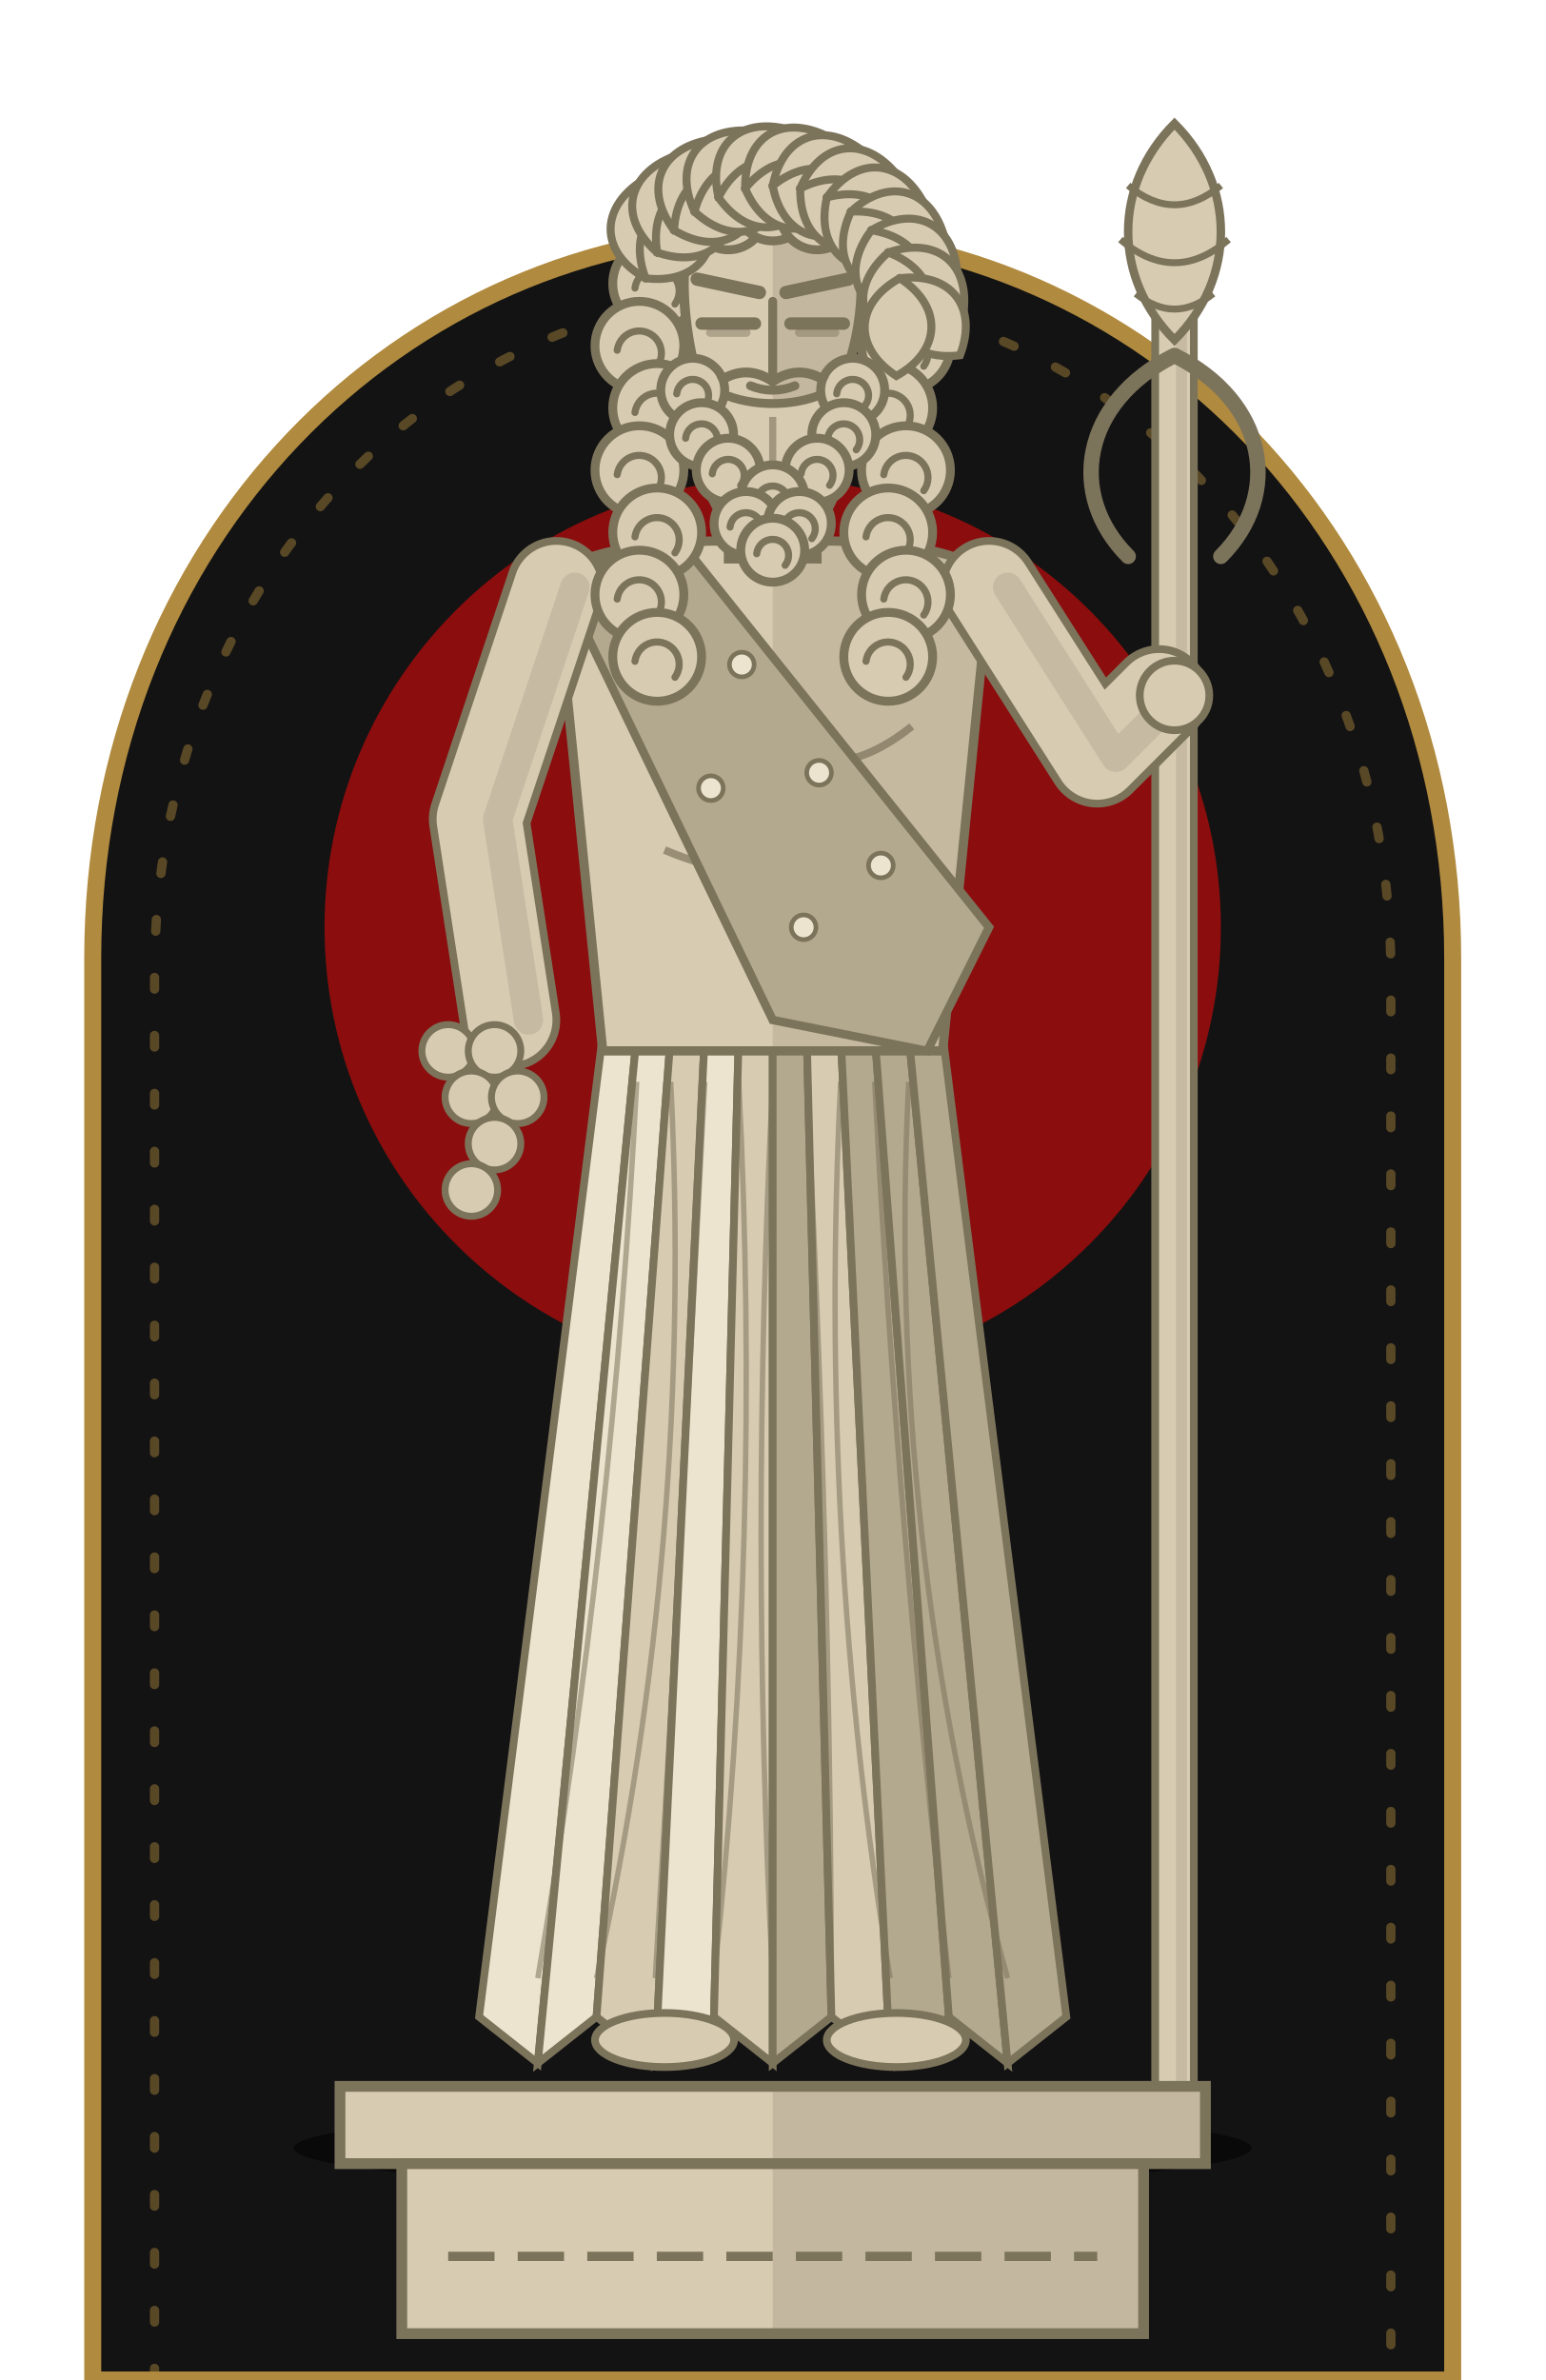
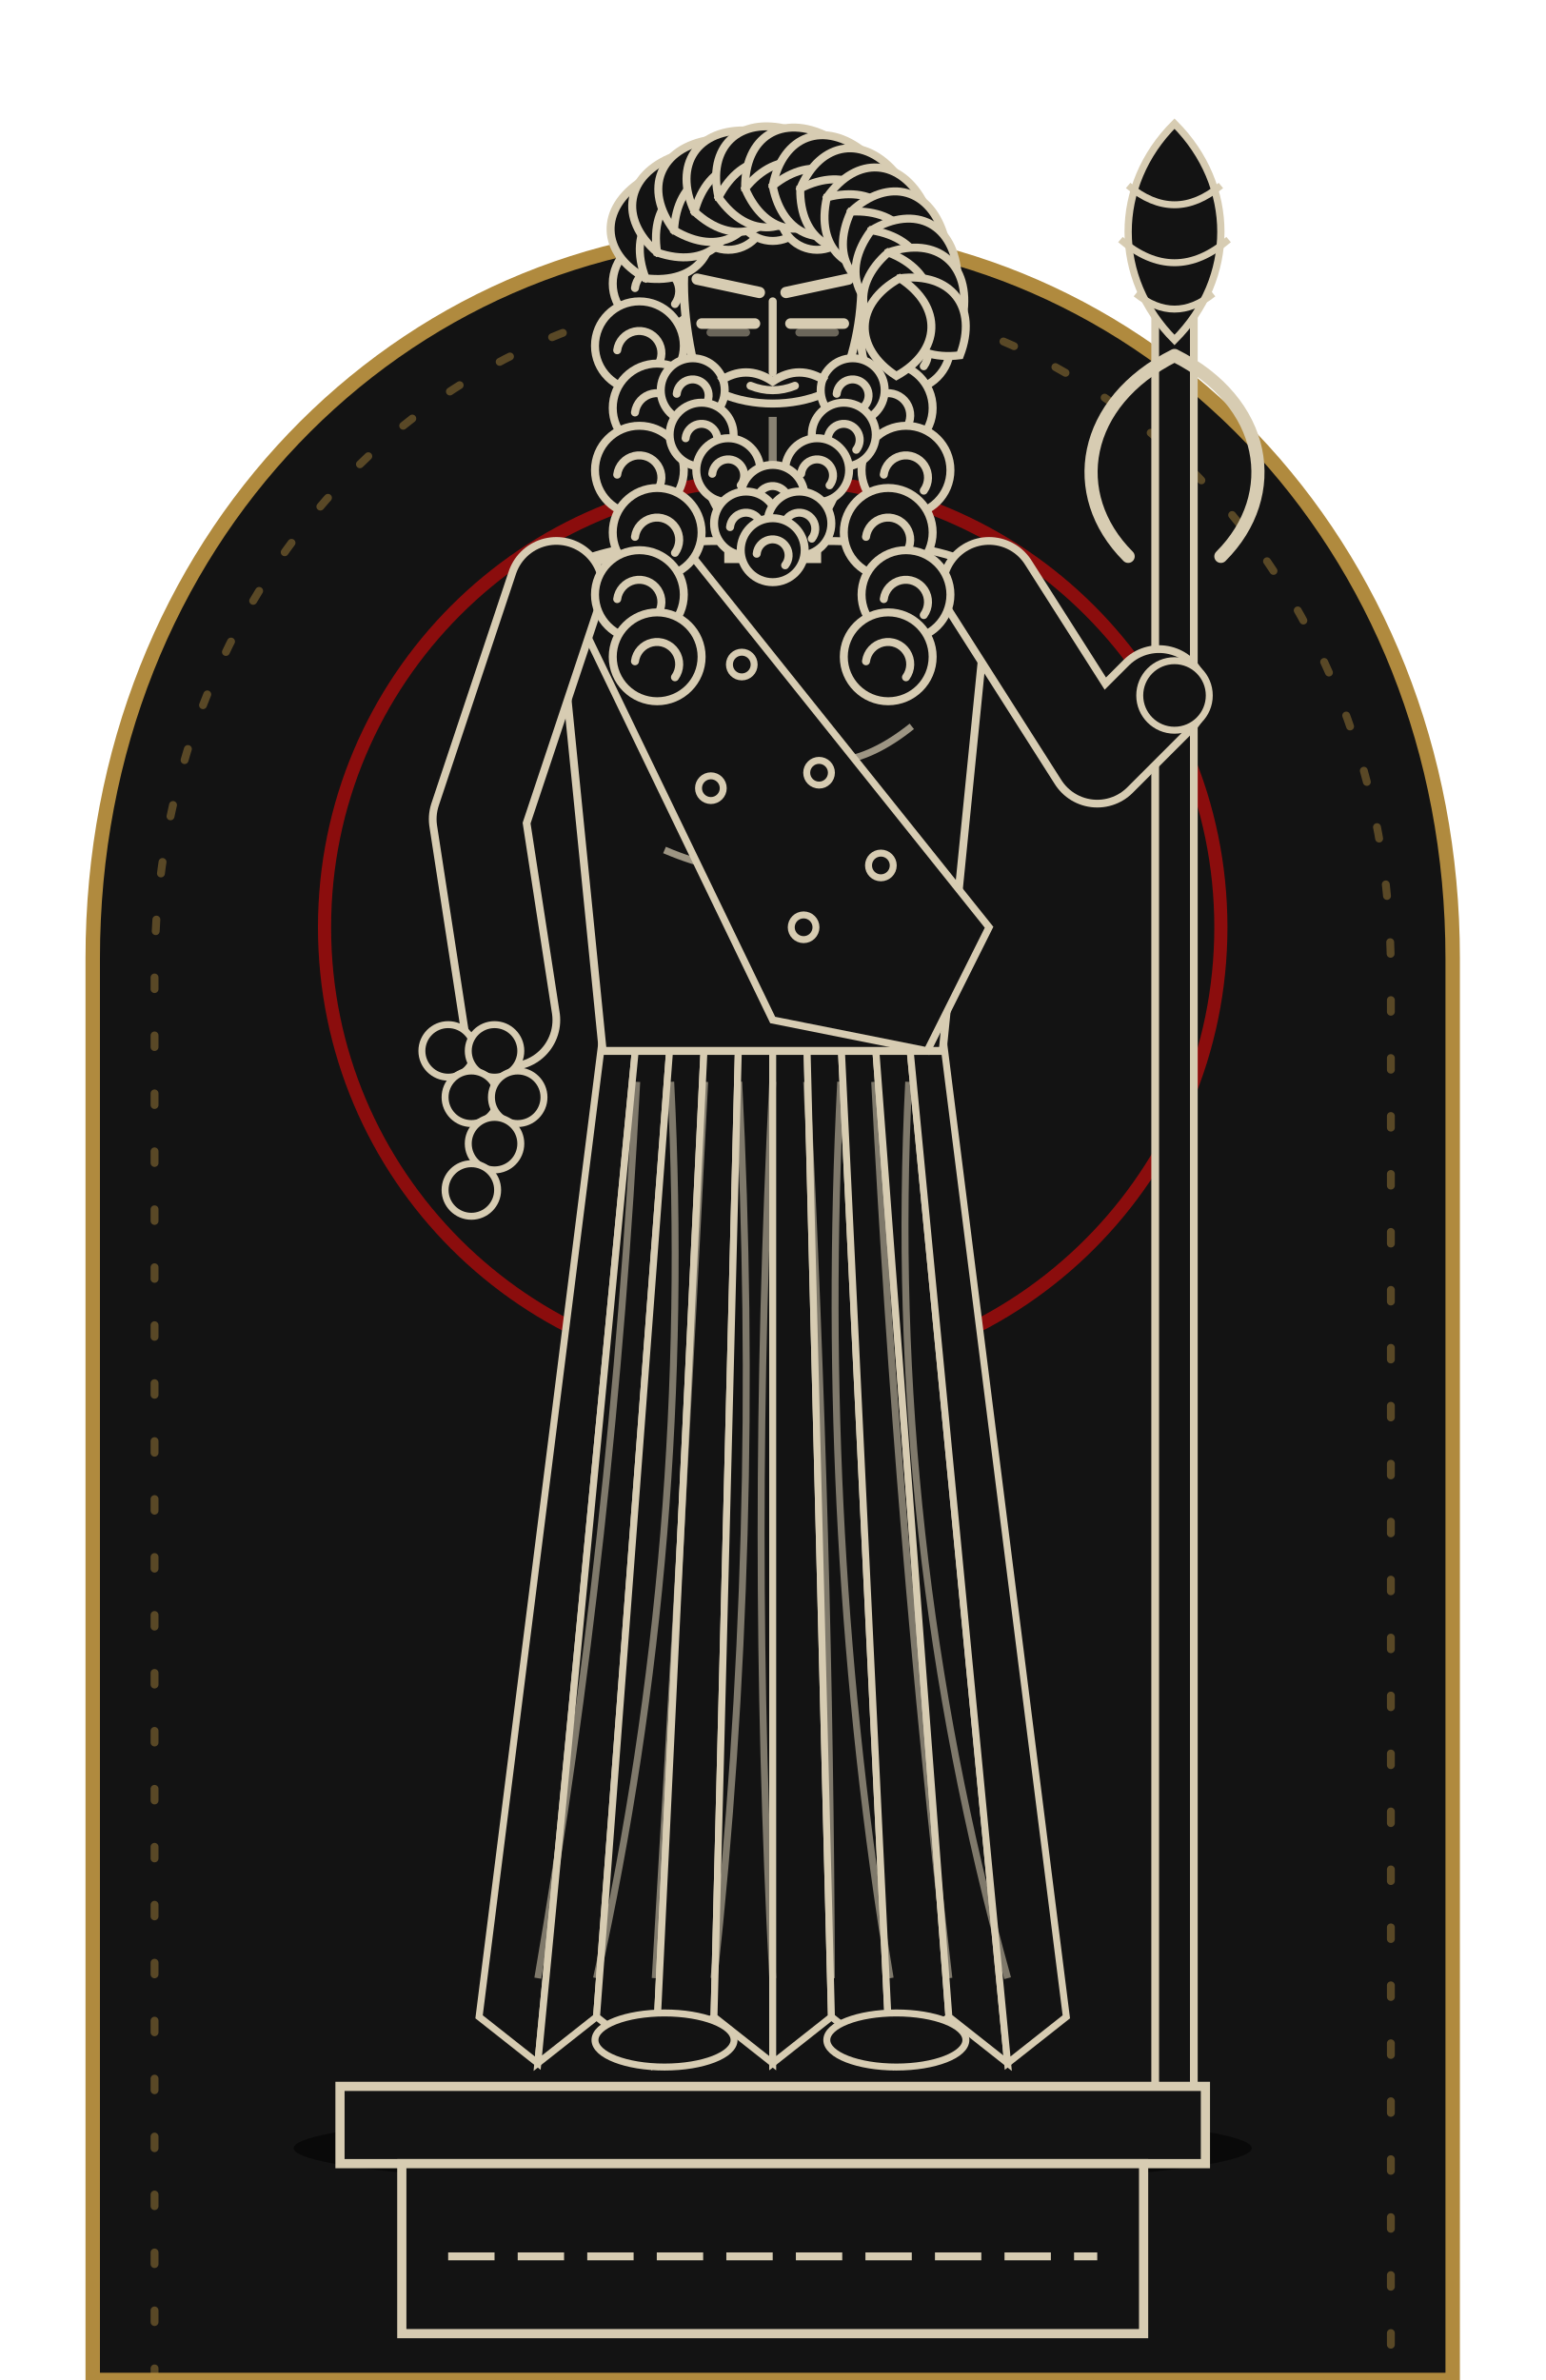
<svg xmlns="http://www.w3.org/2000/svg" viewBox="0 -8 200 308" role="img" aria-label="Dionysos: sarmaşık taçlı, sakallı, thyrsos tutan mermer heykel">
-   <path d="M12 300V116C12 62 52 22 100 22S188 62 188 116V300Z" fill="#131313" stroke="#b08a3e" stroke-width="2.2" />
-   <path d="M20 300V118C20 68 56 30 100 30S180 68 180 118V300Z" fill="none" stroke="#b08a3e" stroke-opacity=".45" stroke-width="1.2" stroke-dasharray="1.5 6" stroke-linecap="round" />
-   <circle cx="100" cy="112" r="58" fill="#8b0d0d" />
-   <path d="M152 30 L152 262" fill="none" stroke="#7c735b" stroke-width="6" stroke-linecap="round" stroke-linejoin="round" />
-   <path d="M152 30 L152 262" fill="none" stroke="#d7ccb2" stroke-width="4" stroke-linecap="round" stroke-linejoin="round" />
-   <path d="M152 30 L152 262" fill="none" stroke="#7c735b" stroke-opacity=".18" stroke-width="1.4" stroke-linecap="round" stroke-linejoin="round" transform="translate(0.9 0)" />
-   <path d="M152 8C160 16 160 28 152 36 144 28 144 16 152 8Z" fill="#d7ccb2" stroke="#7c735b" stroke-width="1.1" />
-   <path d="M146 16Q152 21 158 16M145 23Q152 29 159 23M147 30Q152 34 157 30" fill="none" stroke="#7c735b" stroke-width=".9" />
-   <path d="M152 38C140 44 138 56 146 64M152 38C164 44 166 56 158 64" fill="none" stroke="#7c735b" stroke-width="2" stroke-linecap="round" />
-   <path d="M78.0 126L82.4 126L69.6 259.0L62.0 253.0Z" fill="#ece4cf" stroke="#7c735b" stroke-width="1" />
-   <path d="M82.4 126L86.8 126L77.2 253.0L69.6 259.0Z" fill="#ece4cf" stroke="#7c735b" stroke-width="1" />
-   <path d="M86.8 126L91.2 126L84.8 259.0L77.2 253.0Z" fill="#d7ccb2" stroke="#7c735b" stroke-width="1" />
-   <path d="M91.2 126L95.6 126L92.4 253.0L84.8 259.0Z" fill="#ece4cf" stroke="#7c735b" stroke-width="1" />
-   <path d="M95.6 126L100.0 126L100.0 259.0L92.4 253.0Z" fill="#d7ccb2" stroke="#7c735b" stroke-width="1" />
-   <path d="M100.0 126L104.4 126L107.6 253.0L100.0 259.0Z" fill="#b3a98e" stroke="#7c735b" stroke-width="1" />
-   <path d="M104.4 126L108.8 126L115.2 259.0L107.6 253.0Z" fill="#d7ccb2" stroke="#7c735b" stroke-width="1" />
-   <path d="M108.8 126L113.2 126L122.8 253.0L115.2 259.0Z" fill="#b3a98e" stroke="#7c735b" stroke-width="1" />
-   <path d="M113.2 126L117.6 126L130.4 259.0L122.8 253.0Z" fill="#b3a98e" stroke="#7c735b" stroke-width="1" />
-   <path d="M117.6 126L122.0 126L138.0 253.0L130.4 259.0Z" fill="#b3a98e" stroke="#7c735b" stroke-width="1" />
-   <path d="M82.4 132Q79.4 191.0 69.6 248" fill="none" stroke="#7c735b" stroke-width=".7" opacity=".55" />
-   <path d="M86.8 132Q89.8 191.0 77.2 248" fill="none" stroke="#7c735b" stroke-width=".7" opacity=".55" />
-   <path d="M91.2 132Q88.2 191.0 84.8 248" fill="none" stroke="#7c735b" stroke-width=".7" opacity=".55" />
-   <path d="M95.6 132Q98.6 191.0 92.4 248" fill="none" stroke="#7c735b" stroke-width=".7" opacity=".55" />
-   <path d="M100.0 132Q97.0 191.0 100.0 248" fill="none" stroke="#7c735b" stroke-width=".7" opacity=".55" />
-   <path d="M104.4 132Q107.4 191.0 107.6 248" fill="none" stroke="#7c735b" stroke-width=".7" opacity=".55" />
-   <path d="M108.8 132Q105.8 191.0 115.2 248" fill="none" stroke="#7c735b" stroke-width=".7" opacity=".55" />
-   <path d="M113.2 132Q116.2 191.0 122.8 248" fill="none" stroke="#7c735b" stroke-width=".7" opacity=".55" />
-   <path d="M117.6 132Q114.6 191.0 130.4 248" fill="none" stroke="#7c735b" stroke-width=".7" opacity=".55" />
-   <path d="M72 68C72 64 82 62 94 62H106C118 62 128 64 128 68L122 128H78Z" fill="#d7ccb2" stroke="#7c735b" stroke-width="1.2" />
-   <path d="M100 62H106C118 62 128 64 128 68L122 128H100Z" fill="#7c735b" opacity=".2" />
-   <path d="M82 86Q92 94 100 88Q108 94 118 86M100 88V122M86 102Q100 108 114 102" fill="none" stroke="#7c735b" stroke-width="1" opacity=".7" />
-   <circle cx="100" cy="114" r="1.4" fill="#7c735b" />
-   <path d="M72 66L88 62L128 112L120 128L100 124Z" fill="#b3a98e" stroke="#7c735b" stroke-width="1.1" />
-   <circle cx="96" cy="78" r="1.6" fill="#ece4cf" stroke="#7c735b" stroke-width=".6" />
-   <circle cx="106" cy="92" r="1.6" fill="#ece4cf" stroke="#7c735b" stroke-width=".6" />
-   <circle cx="114" cy="104" r="1.6" fill="#ece4cf" stroke="#7c735b" stroke-width=".6" />
-   <circle cx="92" cy="94" r="1.6" fill="#ece4cf" stroke="#7c735b" stroke-width=".6" />
-   <circle cx="104" cy="112" r="1.6" fill="#ece4cf" stroke="#7c735b" stroke-width=".6" />
-   <path d="M72 68 L62 98 L66 124" fill="none" stroke="#7c735b" stroke-width="13" stroke-linecap="round" stroke-linejoin="round" />
-   <path d="M72 68 L62 98 L66 124" fill="none" stroke="#d7ccb2" stroke-width="11" stroke-linecap="round" stroke-linejoin="round" />
-   <path d="M72 68 L62 98 L66 124" fill="none" stroke="#7c735b" stroke-opacity=".18" stroke-width="3.8" stroke-linecap="round" stroke-linejoin="round" transform="translate(2.4 0)" />
-   <circle cx="58" cy="128" r="3.4" fill="#d7ccb2" stroke="#7c735b" stroke-width=".9" />
-   <circle cx="64" cy="128" r="3.4" fill="#d7ccb2" stroke="#7c735b" stroke-width=".9" />
-   <circle cx="61" cy="134" r="3.4" fill="#d7ccb2" stroke="#7c735b" stroke-width=".9" />
-   <circle cx="67" cy="134" r="3.4" fill="#d7ccb2" stroke="#7c735b" stroke-width=".9" />
-   <circle cx="64" cy="140" r="3.4" fill="#d7ccb2" stroke="#7c735b" stroke-width=".9" />
-   <circle cx="61" cy="146" r="3.4" fill="#d7ccb2" stroke="#7c735b" stroke-width=".9" />
-   <path d="M128 68 L142 90 L150 82" fill="none" stroke="#7c735b" stroke-width="13" stroke-linecap="round" stroke-linejoin="round" />
-   <path d="M128 68 L142 90 L150 82" fill="none" stroke="#d7ccb2" stroke-width="11" stroke-linecap="round" stroke-linejoin="round" />
-   <path d="M128 68 L142 90 L150 82" fill="none" stroke="#7c735b" stroke-opacity=".18" stroke-width="3.8" stroke-linecap="round" stroke-linejoin="round" transform="translate(2.4 0)" />
-   <circle cx="152" cy="82" r="4.5" fill="#d7ccb2" stroke="#7c735b" stroke-width="1" />
+   <path d="M12 300V116C12 62 52 22 100 22S188 62 188 116V300Z" fill="#131313" stroke="#b08a3e" stroke-width="1.87" />
+   <path d="M20 300V118C20 68 56 30 100 30S180 68 180 118V300Z" fill="none" stroke="#b08a3e" stroke-opacity=".45" stroke-width="1.02" stroke-dasharray="1.5 6" stroke-linecap="round" />
+   <circle cx="100" cy="112" r="58" fill="none" stroke="#8b0d0d" stroke-width="1.70" />
+   <path d="M152 30 L152 262" fill="none" stroke="#d7ccb2" stroke-width="6" stroke-linecap="round" stroke-linejoin="round" />
+   <path d="M152 30 L152 262" fill="none" stroke="#131313" stroke-width="4" stroke-linecap="round" stroke-linejoin="round" />
+   <path d="M152 8C160 16 160 28 152 36 144 28 144 16 152 8Z" fill="#131313" stroke="#d7ccb2" stroke-width="0.94" />
+   <path d="M146 16Q152 21 158 16M145 23Q152 29 159 23M147 30Q152 34 157 30" fill="none" stroke="#d7ccb2" stroke-width="0.90" />
+   <path d="M152 38C140 44 138 56 146 64M152 38C164 44 166 56 158 64" fill="none" stroke="#d7ccb2" stroke-width="1.70" stroke-linecap="round" />
+   <path d="M78.0 126L82.4 126L69.6 259.0L62.0 253.0Z" fill="#131313" stroke="#d7ccb2" stroke-width="0.90" />
+   <path d="M82.4 126L86.8 126L77.2 253.0L69.6 259.0Z" fill="#131313" stroke="#d7ccb2" stroke-width="0.90" />
+   <path d="M86.8 126L91.2 126L84.8 259.0L77.2 253.0Z" fill="#131313" stroke="#d7ccb2" stroke-width="0.90" />
+   <path d="M91.2 126L95.6 126L92.4 253.0L84.8 259.0Z" fill="#131313" stroke="#d7ccb2" stroke-width="0.90" />
+   <path d="M95.6 126L100.0 126L100.0 259.0L92.4 253.0Z" fill="#131313" stroke="#d7ccb2" stroke-width="0.90" />
+   <path d="M100.0 126L104.4 126L107.6 253.0L100.0 259.0Z" fill="#131313" stroke="#d7ccb2" stroke-width="0.90" />
+   <path d="M104.4 126L108.8 126L115.2 259.0L107.6 253.0Z" fill="#131313" stroke="#d7ccb2" stroke-width="0.90" />
+   <path d="M108.8 126L113.2 126L122.8 253.0L115.2 259.0Z" fill="#131313" stroke="#d7ccb2" stroke-width="0.90" />
+   <path d="M113.2 126L117.6 126L130.4 259.0L122.8 253.0Z" fill="#131313" stroke="#d7ccb2" stroke-width="0.90" />
+   <path d="M117.6 126L122.0 126L138.0 253.0L130.4 259.0Z" fill="#131313" stroke="#d7ccb2" stroke-width="0.90" />
+   <path d="M82.4 132Q79.4 191.0 69.6 248" fill="none" stroke="#d7ccb2" stroke-width="0.90" opacity=".55" />
+   <path d="M86.8 132Q89.8 191.0 77.2 248" fill="none" stroke="#d7ccb2" stroke-width="0.90" opacity=".55" />
+   <path d="M91.2 132Q88.2 191.0 84.8 248" fill="none" stroke="#d7ccb2" stroke-width="0.90" opacity=".55" />
+   <path d="M95.6 132Q98.6 191.0 92.4 248" fill="none" stroke="#d7ccb2" stroke-width="0.90" opacity=".55" />
+   <path d="M100.0 132Q97.0 191.0 100.0 248" fill="none" stroke="#d7ccb2" stroke-width="0.90" opacity=".55" />
+   <path d="M104.4 132Q107.4 191.0 107.6 248" fill="none" stroke="#d7ccb2" stroke-width="0.90" opacity=".55" />
+   <path d="M108.8 132Q105.8 191.0 115.2 248" fill="none" stroke="#d7ccb2" stroke-width="0.90" opacity=".55" />
+   <path d="M113.2 132Q116.2 191.0 122.8 248" fill="none" stroke="#d7ccb2" stroke-width="0.90" opacity=".55" />
+   <path d="M117.6 132Q114.6 191.0 130.4 248" fill="none" stroke="#d7ccb2" stroke-width="0.90" opacity=".55" />
+   <path d="M72 68C72 64 82 62 94 62H106C118 62 128 64 128 68L122 128H78Z" fill="#131313" stroke="#d7ccb2" stroke-width="1.02" />
+   <path d="M82 86Q92 94 100 88Q108 94 118 86M100 88V122M86 102Q100 108 114 102" fill="none" stroke="#d7ccb2" stroke-width="0.90" opacity=".7" />
+   <circle cx="100" cy="114" r="1.4" fill="#d7ccb2" />
+   <path d="M72 66L88 62L128 112L120 128L100 124Z" fill="#131313" stroke="#d7ccb2" stroke-width="0.94" />
+   <circle cx="96" cy="78" r="1.6" fill="#131313" stroke="#d7ccb2" stroke-width="0.90" />
+   <circle cx="106" cy="92" r="1.6" fill="#131313" stroke="#d7ccb2" stroke-width="0.90" />
+   <circle cx="114" cy="104" r="1.6" fill="#131313" stroke="#d7ccb2" stroke-width="0.90" />
+   <circle cx="92" cy="94" r="1.6" fill="#131313" stroke="#d7ccb2" stroke-width="0.90" />
+   <circle cx="104" cy="112" r="1.6" fill="#131313" stroke="#d7ccb2" stroke-width="0.90" />
+   <path d="M72 68 L62 98 L66 124" fill="none" stroke="#d7ccb2" stroke-width="13" stroke-linecap="round" stroke-linejoin="round" />
+   <path d="M72 68 L62 98 L66 124" fill="none" stroke="#131313" stroke-width="11" stroke-linecap="round" stroke-linejoin="round" />
+   <circle cx="58" cy="128" r="3.4" fill="#131313" stroke="#d7ccb2" stroke-width="0.90" />
+   <circle cx="64" cy="128" r="3.4" fill="#131313" stroke="#d7ccb2" stroke-width="0.90" />
+   <circle cx="61" cy="134" r="3.4" fill="#131313" stroke="#d7ccb2" stroke-width="0.90" />
+   <circle cx="67" cy="134" r="3.4" fill="#131313" stroke="#d7ccb2" stroke-width="0.90" />
+   <circle cx="64" cy="140" r="3.4" fill="#131313" stroke="#d7ccb2" stroke-width="0.90" />
+   <circle cx="61" cy="146" r="3.4" fill="#131313" stroke="#d7ccb2" stroke-width="0.90" />
+   <path d="M128 68 L142 90 L150 82" fill="none" stroke="#d7ccb2" stroke-width="13" stroke-linecap="round" stroke-linejoin="round" />
+   <path d="M128 68 L142 90 L150 82" fill="none" stroke="#131313" stroke-width="11" stroke-linecap="round" stroke-linejoin="round" />
+   <circle cx="152" cy="82" r="4.5" fill="#131313" stroke="#d7ccb2" stroke-width="0.90" />
  <g transform="translate(100 54) scale(1.15) translate(-100 -54)">
-     <circle cx="87.0" cy="32.0" r="5" fill="#d7ccb2" stroke="#7c735b" stroke-width="1" />
-     <path d="M84.5 32.5a2.5 2.5 0 1 1 4.5 1.8" fill="none" stroke="#7c735b" stroke-width=".8" stroke-linecap="round" />
-     <circle cx="113.0" cy="32.0" r="5" fill="#d7ccb2" stroke="#7c735b" stroke-width="1" />
-     <path d="M110.5 32.5a2.5 2.5 0 1 1 4.5 1.8" fill="none" stroke="#7c735b" stroke-width=".8" stroke-linecap="round" />
-     <circle cx="85.0" cy="39.0" r="5" fill="#d7ccb2" stroke="#7c735b" stroke-width="1" />
-     <path d="M82.5 39.5a2.5 2.5 0 1 1 4.5 1.8" fill="none" stroke="#7c735b" stroke-width=".8" stroke-linecap="round" />
-     <circle cx="115.0" cy="39.0" r="5" fill="#d7ccb2" stroke="#7c735b" stroke-width="1" />
-     <path d="M112.5 39.5a2.5 2.5 0 1 1 4.5 1.8" fill="none" stroke="#7c735b" stroke-width=".8" stroke-linecap="round" />
-     <circle cx="87.0" cy="46.0" r="5" fill="#d7ccb2" stroke="#7c735b" stroke-width="1" />
-     <path d="M84.5 46.5a2.5 2.5 0 1 1 4.5 1.8" fill="none" stroke="#7c735b" stroke-width=".8" stroke-linecap="round" />
-     <circle cx="113.0" cy="46.0" r="5" fill="#d7ccb2" stroke="#7c735b" stroke-width="1" />
-     <path d="M110.5 46.5a2.5 2.5 0 1 1 4.5 1.8" fill="none" stroke="#7c735b" stroke-width=".8" stroke-linecap="round" />
-     <circle cx="85.0" cy="53.0" r="5" fill="#d7ccb2" stroke="#7c735b" stroke-width="1" />
-     <path d="M82.5 53.5a2.5 2.5 0 1 1 4.5 1.8" fill="none" stroke="#7c735b" stroke-width=".8" stroke-linecap="round" />
-     <circle cx="115.0" cy="53.0" r="5" fill="#d7ccb2" stroke="#7c735b" stroke-width="1" />
-     <path d="M112.5 53.5a2.5 2.5 0 1 1 4.5 1.8" fill="none" stroke="#7c735b" stroke-width=".8" stroke-linecap="round" />
-     <circle cx="87.0" cy="60.0" r="5" fill="#d7ccb2" stroke="#7c735b" stroke-width="1" />
-     <path d="M84.5 60.5a2.5 2.5 0 1 1 4.5 1.8" fill="none" stroke="#7c735b" stroke-width=".8" stroke-linecap="round" />
-     <circle cx="113.0" cy="60.0" r="5" fill="#d7ccb2" stroke="#7c735b" stroke-width="1" />
-     <path d="M110.5 60.5a2.5 2.5 0 1 1 4.5 1.8" fill="none" stroke="#7c735b" stroke-width=".8" stroke-linecap="round" />
-     <circle cx="85.0" cy="67.0" r="5" fill="#d7ccb2" stroke="#7c735b" stroke-width="1" />
-     <path d="M82.5 67.5a2.5 2.5 0 1 1 4.5 1.8" fill="none" stroke="#7c735b" stroke-width=".8" stroke-linecap="round" />
-     <circle cx="115.0" cy="67.0" r="5" fill="#d7ccb2" stroke="#7c735b" stroke-width="1" />
-     <path d="M112.5 67.5a2.5 2.5 0 1 1 4.5 1.8" fill="none" stroke="#7c735b" stroke-width=".8" stroke-linecap="round" />
-     <circle cx="87.0" cy="74.0" r="5" fill="#d7ccb2" stroke="#7c735b" stroke-width="1" />
-     <path d="M84.5 74.5a2.5 2.5 0 1 1 4.5 1.8" fill="none" stroke="#7c735b" stroke-width=".8" stroke-linecap="round" />
-     <circle cx="113.0" cy="74.0" r="5" fill="#d7ccb2" stroke="#7c735b" stroke-width="1" />
-     <path d="M110.5 74.5a2.5 2.5 0 1 1 4.5 1.8" fill="none" stroke="#7c735b" stroke-width=".8" stroke-linecap="round" />
-     <path d="M95 50H105V63H95Z" fill="#b3a98e" stroke="#7c735b" stroke-width="1" />
-     <path d="M90 32C90 24 95 20 100 20S110 24 110 32C110 42 105 50 100 53S90 42 90 32Z" fill="#d7ccb2" stroke="#7c735b" stroke-width="1.1" />
-     <path d="M100 20C105 20 110 24 110 32C110 42 105 50 100 53Z" fill="#7c735b" opacity=".22" />
-     <path d="M91.5 31.5L98.5 33M101.5 33L108.5 31.5" fill="none" stroke="#7c735b" stroke-width="1.5" stroke-linecap="round" />
-     <path d="M92 36.5H98M102 36.5H108" fill="none" stroke="#7c735b" stroke-width="1.4" stroke-linecap="round" />
-     <path d="M93 37.5H97M103 37.5H107" fill="none" stroke="#7c735b" stroke-opacity=".45" stroke-width="1" stroke-linecap="round" />
-     <path d="M100 34V42M97.5 43.5Q100 44.5 102.5 43.5" fill="none" stroke="#7c735b" stroke-width="1" stroke-linecap="round" />
-     <path d="M96.5 47.5H103.5" fill="none" stroke="#7c735b" stroke-width="1" stroke-linecap="round" />
-     <path d="M90 41C90 52 94 60 100 65C106 60 110 52 110 41C106 47 94 47 90 41Z" fill="#d7ccb2" stroke="#7c735b" stroke-width="1" />
-     <path d="M100 47V64" stroke="#7c735b" stroke-width=".8" opacity=".6" />
-     <circle cx="91.0" cy="44.0" r="3.6" fill="#d7ccb2" stroke="#7c735b" stroke-width="1" />
-     <path d="M89.2 44.4a1.8 1.8 0 1 1 3.2 1.3" fill="none" stroke="#7c735b" stroke-width=".8" stroke-linecap="round" />
-     <circle cx="109.0" cy="44.0" r="3.6" fill="#d7ccb2" stroke="#7c735b" stroke-width="1" />
-     <path d="M107.2 44.4a1.8 1.8 0 1 1 3.2 1.3" fill="none" stroke="#7c735b" stroke-width=".8" stroke-linecap="round" />
-     <circle cx="92.0" cy="49.0" r="3.6" fill="#d7ccb2" stroke="#7c735b" stroke-width="1" />
-     <path d="M90.2 49.4a1.8 1.8 0 1 1 3.2 1.3" fill="none" stroke="#7c735b" stroke-width=".8" stroke-linecap="round" />
-     <circle cx="108.0" cy="49.0" r="3.6" fill="#d7ccb2" stroke="#7c735b" stroke-width="1" />
-     <path d="M106.2 49.4a1.8 1.8 0 1 1 3.2 1.3" fill="none" stroke="#7c735b" stroke-width=".8" stroke-linecap="round" />
-     <circle cx="95.0" cy="53.0" r="3.6" fill="#d7ccb2" stroke="#7c735b" stroke-width="1" />
-     <path d="M93.2 53.4a1.8 1.8 0 1 1 3.2 1.3" fill="none" stroke="#7c735b" stroke-width=".8" stroke-linecap="round" />
-     <circle cx="105.0" cy="53.0" r="3.6" fill="#d7ccb2" stroke="#7c735b" stroke-width="1" />
-     <path d="M103.2 53.4a1.8 1.8 0 1 1 3.2 1.3" fill="none" stroke="#7c735b" stroke-width=".8" stroke-linecap="round" />
-     <circle cx="100.0" cy="56.0" r="3.6" fill="#d7ccb2" stroke="#7c735b" stroke-width="1" />
-     <path d="M98.2 56.4a1.8 1.8 0 1 1 3.2 1.3" fill="none" stroke="#7c735b" stroke-width=".8" stroke-linecap="round" />
-     <circle cx="97.0" cy="59.0" r="3.6" fill="#d7ccb2" stroke="#7c735b" stroke-width="1" />
-     <path d="M95.2 59.4a1.8 1.8 0 1 1 3.2 1.3" fill="none" stroke="#7c735b" stroke-width=".8" stroke-linecap="round" />
-     <circle cx="103.0" cy="59.0" r="3.6" fill="#d7ccb2" stroke="#7c735b" stroke-width="1" />
-     <path d="M101.2 59.4a1.8 1.8 0 1 1 3.2 1.3" fill="none" stroke="#7c735b" stroke-width=".8" stroke-linecap="round" />
-     <circle cx="100.0" cy="62.0" r="3.6" fill="#d7ccb2" stroke="#7c735b" stroke-width="1" />
-     <path d="M98.2 62.4a1.8 1.8 0 1 1 3.2 1.3" fill="none" stroke="#7c735b" stroke-width=".8" stroke-linecap="round" />
-     <path d="M94 43Q97 41 100 43Q103 41 106 43" fill="none" stroke="#7c735b" stroke-width="1.1" />
-     <circle cx="90.0" cy="25.0" r="4.2" fill="#d7ccb2" stroke="#7c735b" stroke-width="1" />
-     <path d="M87.9 25.4a2.1 2.1 0 1 1 3.8 1.5" fill="none" stroke="#7c735b" stroke-width=".8" stroke-linecap="round" />
-     <circle cx="95.0" cy="24.0" r="4.2" fill="#d7ccb2" stroke="#7c735b" stroke-width="1" />
-     <path d="M92.9 24.4a2.1 2.1 0 1 1 3.8 1.5" fill="none" stroke="#7c735b" stroke-width=".8" stroke-linecap="round" />
-     <circle cx="100.0" cy="23.0" r="4.2" fill="#d7ccb2" stroke="#7c735b" stroke-width="1" />
-     <path d="M97.9 23.4a2.1 2.1 0 1 1 3.8 1.5" fill="none" stroke="#7c735b" stroke-width=".8" stroke-linecap="round" />
-     <circle cx="105.0" cy="24.0" r="4.2" fill="#d7ccb2" stroke="#7c735b" stroke-width="1" />
-     <path d="M102.9 24.4a2.1 2.1 0 1 1 3.8 1.5" fill="none" stroke="#7c735b" stroke-width=".8" stroke-linecap="round" />
-     <circle cx="110.0" cy="25.0" r="4.2" fill="#d7ccb2" stroke="#7c735b" stroke-width="1" />
-     <path d="M107.9 25.4a2.1 2.1 0 1 1 3.8 1.5" fill="none" stroke="#7c735b" stroke-width=".8" stroke-linecap="round" />
-     <path transform="translate(85.7 31.4) rotate(268.0) scale(1.0)" d="M0 0C3-5 8-5 11 0 8 5 3 5 0 0Z" fill="#d7ccb2" stroke="#7c735b" stroke-width="0.90" />
-     <path transform="translate(85.7 31.4) rotate(308.0) scale(1.0)" d="M0 0C3-5 8-5 11 0 8 5 3 5 0 0Z" fill="#d7ccb2" stroke="#7c735b" stroke-width="0.90" />
-     <path transform="translate(87.0 28.5) rotate(280.0) scale(1.0)" d="M0 0C3-5 8-5 11 0 8 5 3 5 0 0Z" fill="#d7ccb2" stroke="#7c735b" stroke-width="0.90" />
-     <path transform="translate(87.0 28.5) rotate(320.0) scale(1.0)" d="M0 0C3-5 8-5 11 0 8 5 3 5 0 0Z" fill="#d7ccb2" stroke="#7c735b" stroke-width="0.90" />
-     <path transform="translate(88.9 26.0) rotate(292.0) scale(1.0)" d="M0 0C3-5 8-5 11 0 8 5 3 5 0 0Z" fill="#d7ccb2" stroke="#7c735b" stroke-width="0.90" />
-     <path transform="translate(88.9 26.0) rotate(332.0) scale(1.0)" d="M0 0C3-5 8-5 11 0 8 5 3 5 0 0Z" fill="#d7ccb2" stroke="#7c735b" stroke-width="0.90" />
-     <path transform="translate(91.2 23.9) rotate(304.0) scale(1.0)" d="M0 0C3-5 8-5 11 0 8 5 3 5 0 0Z" fill="#d7ccb2" stroke="#7c735b" stroke-width="0.90" />
-     <path transform="translate(91.2 23.9) rotate(344.0) scale(1.0)" d="M0 0C3-5 8-5 11 0 8 5 3 5 0 0Z" fill="#d7ccb2" stroke="#7c735b" stroke-width="0.90" />
-     <path transform="translate(93.9 22.3) rotate(316.0) scale(1.0)" d="M0 0C3-5 8-5 11 0 8 5 3 5 0 0Z" fill="#d7ccb2" stroke="#7c735b" stroke-width="0.90" />
-     <path transform="translate(93.9 22.3) rotate(356.0) scale(1.0)" d="M0 0C3-5 8-5 11 0 8 5 3 5 0 0Z" fill="#d7ccb2" stroke="#7c735b" stroke-width="0.90" />
-     <path transform="translate(96.9 21.3) rotate(328.0) scale(1.0)" d="M0 0C3-5 8-5 11 0 8 5 3 5 0 0Z" fill="#d7ccb2" stroke="#7c735b" stroke-width="0.90" />
-     <path transform="translate(96.9 21.3) rotate(368.0) scale(1.0)" d="M0 0C3-5 8-5 11 0 8 5 3 5 0 0Z" fill="#d7ccb2" stroke="#7c735b" stroke-width="0.90" />
-     <path transform="translate(100.0 21.0) rotate(340.0) scale(1.0)" d="M0 0C3-5 8-5 11 0 8 5 3 5 0 0Z" fill="#d7ccb2" stroke="#7c735b" stroke-width="0.90" />
-     <path transform="translate(100.0 21.0) rotate(380.0) scale(1.0)" d="M0 0C3-5 8-5 11 0 8 5 3 5 0 0Z" fill="#d7ccb2" stroke="#7c735b" stroke-width="0.90" />
-     <path transform="translate(103.1 21.3) rotate(352.0) scale(1.0)" d="M0 0C3-5 8-5 11 0 8 5 3 5 0 0Z" fill="#d7ccb2" stroke="#7c735b" stroke-width="0.90" />
-     <path transform="translate(103.1 21.3) rotate(392.0) scale(1.0)" d="M0 0C3-5 8-5 11 0 8 5 3 5 0 0Z" fill="#d7ccb2" stroke="#7c735b" stroke-width="0.90" />
-     <path transform="translate(106.1 22.3) rotate(364.0) scale(1.0)" d="M0 0C3-5 8-5 11 0 8 5 3 5 0 0Z" fill="#d7ccb2" stroke="#7c735b" stroke-width="0.90" />
-     <path transform="translate(106.1 22.3) rotate(404.0) scale(1.0)" d="M0 0C3-5 8-5 11 0 8 5 3 5 0 0Z" fill="#d7ccb2" stroke="#7c735b" stroke-width="0.90" />
-     <path transform="translate(108.8 23.9) rotate(376.0) scale(1.0)" d="M0 0C3-5 8-5 11 0 8 5 3 5 0 0Z" fill="#d7ccb2" stroke="#7c735b" stroke-width="0.90" />
-     <path transform="translate(108.8 23.9) rotate(416.0) scale(1.0)" d="M0 0C3-5 8-5 11 0 8 5 3 5 0 0Z" fill="#d7ccb2" stroke="#7c735b" stroke-width="0.90" />
-     <path transform="translate(111.1 26.0) rotate(388.0) scale(1.0)" d="M0 0C3-5 8-5 11 0 8 5 3 5 0 0Z" fill="#d7ccb2" stroke="#7c735b" stroke-width="0.90" />
-     <path transform="translate(111.1 26.0) rotate(428.0) scale(1.0)" d="M0 0C3-5 8-5 11 0 8 5 3 5 0 0Z" fill="#d7ccb2" stroke="#7c735b" stroke-width="0.90" />
-     <path transform="translate(113.0 28.5) rotate(400.0) scale(1.0)" d="M0 0C3-5 8-5 11 0 8 5 3 5 0 0Z" fill="#d7ccb2" stroke="#7c735b" stroke-width="0.90" />
-     <path transform="translate(113.0 28.5) rotate(440.0) scale(1.0)" d="M0 0C3-5 8-5 11 0 8 5 3 5 0 0Z" fill="#d7ccb2" stroke="#7c735b" stroke-width="0.90" />
-     <path transform="translate(114.3 31.4) rotate(412.0) scale(1.0)" d="M0 0C3-5 8-5 11 0 8 5 3 5 0 0Z" fill="#d7ccb2" stroke="#7c735b" stroke-width="0.90" />
-     <path transform="translate(114.3 31.4) rotate(452.0) scale(1.0)" d="M0 0C3-5 8-5 11 0 8 5 3 5 0 0Z" fill="#d7ccb2" stroke="#7c735b" stroke-width="0.90" />
+     <circle cx="87.0" cy="32.0" r="5" fill="#131313" stroke="#d7ccb2" stroke-width="0.90" />
+     <path d="M84.5 32.5a2.5 2.5 0 1 1 4.5 1.8" fill="none" stroke="#d7ccb2" stroke-width="0.90" stroke-linecap="round" />
+     <circle cx="113.0" cy="32.0" r="5" fill="#131313" stroke="#d7ccb2" stroke-width="0.90" />
+     <path d="M110.5 32.5a2.5 2.5 0 1 1 4.5 1.8" fill="none" stroke="#d7ccb2" stroke-width="0.90" stroke-linecap="round" />
+     <circle cx="85.0" cy="39.0" r="5" fill="#131313" stroke="#d7ccb2" stroke-width="0.90" />
+     <path d="M82.5 39.5a2.5 2.5 0 1 1 4.5 1.8" fill="none" stroke="#d7ccb2" stroke-width="0.90" stroke-linecap="round" />
+     <circle cx="115.0" cy="39.0" r="5" fill="#131313" stroke="#d7ccb2" stroke-width="0.90" />
+     <path d="M112.5 39.5a2.5 2.5 0 1 1 4.5 1.8" fill="none" stroke="#d7ccb2" stroke-width="0.90" stroke-linecap="round" />
+     <circle cx="87.0" cy="46.0" r="5" fill="#131313" stroke="#d7ccb2" stroke-width="0.90" />
+     <path d="M84.5 46.5a2.5 2.5 0 1 1 4.5 1.8" fill="none" stroke="#d7ccb2" stroke-width="0.90" stroke-linecap="round" />
+     <circle cx="113.0" cy="46.0" r="5" fill="#131313" stroke="#d7ccb2" stroke-width="0.90" />
+     <path d="M110.5 46.5a2.5 2.5 0 1 1 4.5 1.8" fill="none" stroke="#d7ccb2" stroke-width="0.90" stroke-linecap="round" />
+     <circle cx="85.0" cy="53.0" r="5" fill="#131313" stroke="#d7ccb2" stroke-width="0.90" />
+     <path d="M82.5 53.5a2.5 2.5 0 1 1 4.5 1.8" fill="none" stroke="#d7ccb2" stroke-width="0.90" stroke-linecap="round" />
+     <circle cx="115.0" cy="53.0" r="5" fill="#131313" stroke="#d7ccb2" stroke-width="0.90" />
+     <path d="M112.5 53.5a2.5 2.5 0 1 1 4.5 1.8" fill="none" stroke="#d7ccb2" stroke-width="0.90" stroke-linecap="round" />
+     <circle cx="87.0" cy="60.0" r="5" fill="#131313" stroke="#d7ccb2" stroke-width="0.90" />
+     <path d="M84.5 60.5a2.5 2.5 0 1 1 4.5 1.8" fill="none" stroke="#d7ccb2" stroke-width="0.90" stroke-linecap="round" />
+     <circle cx="113.0" cy="60.0" r="5" fill="#131313" stroke="#d7ccb2" stroke-width="0.90" />
+     <path d="M110.5 60.5a2.5 2.5 0 1 1 4.5 1.8" fill="none" stroke="#d7ccb2" stroke-width="0.90" stroke-linecap="round" />
+     <circle cx="85.0" cy="67.0" r="5" fill="#131313" stroke="#d7ccb2" stroke-width="0.90" />
+     <path d="M82.5 67.5a2.5 2.5 0 1 1 4.5 1.8" fill="none" stroke="#d7ccb2" stroke-width="0.90" stroke-linecap="round" />
+     <circle cx="115.0" cy="67.0" r="5" fill="#131313" stroke="#d7ccb2" stroke-width="0.90" />
+     <path d="M112.5 67.5a2.5 2.5 0 1 1 4.5 1.8" fill="none" stroke="#d7ccb2" stroke-width="0.90" stroke-linecap="round" />
+     <circle cx="87.0" cy="74.0" r="5" fill="#131313" stroke="#d7ccb2" stroke-width="0.90" />
+     <path d="M84.5 74.5a2.5 2.5 0 1 1 4.5 1.8" fill="none" stroke="#d7ccb2" stroke-width="0.90" stroke-linecap="round" />
+     <circle cx="113.0" cy="74.0" r="5" fill="#131313" stroke="#d7ccb2" stroke-width="0.90" />
+     <path d="M110.5 74.5a2.5 2.5 0 1 1 4.5 1.8" fill="none" stroke="#d7ccb2" stroke-width="0.90" stroke-linecap="round" />
+     <path d="M95 50H105V63H95Z" fill="#131313" stroke="#d7ccb2" stroke-width="0.90" />
+     <path d="M90 32C90 24 95 20 100 20S110 24 110 32C110 42 105 50 100 53S90 42 90 32Z" fill="#131313" stroke="#d7ccb2" stroke-width="0.94" />
+     <path d="M91.5 31.5L98.5 33M101.5 33L108.5 31.5" fill="none" stroke="#d7ccb2" stroke-width="1.27" stroke-linecap="round" />
+     <path d="M92 36.5H98M102 36.5H108" fill="none" stroke="#d7ccb2" stroke-width="1.19" stroke-linecap="round" />
+     <path d="M93 37.5H97M103 37.5H107" fill="none" stroke="#d7ccb2" stroke-opacity=".45" stroke-width="0.90" stroke-linecap="round" />
+     <path d="M100 34V42M97.5 43.5Q100 44.5 102.5 43.5" fill="none" stroke="#d7ccb2" stroke-width="0.90" stroke-linecap="round" />
+     <path d="M96.5 47.5H103.5" fill="none" stroke="#d7ccb2" stroke-width="0.90" stroke-linecap="round" />
+     <path d="M90 41C90 52 94 60 100 65C106 60 110 52 110 41C106 47 94 47 90 41Z" fill="#131313" stroke="#d7ccb2" stroke-width="0.90" />
+     <path d="M100 47V64" stroke="#d7ccb2" stroke-width="0.90" opacity=".6" />
+     <circle cx="91.0" cy="44.0" r="3.6" fill="#131313" stroke="#d7ccb2" stroke-width="0.90" />
+     <path d="M89.2 44.4a1.8 1.8 0 1 1 3.2 1.3" fill="none" stroke="#d7ccb2" stroke-width="0.90" stroke-linecap="round" />
+     <circle cx="109.0" cy="44.0" r="3.6" fill="#131313" stroke="#d7ccb2" stroke-width="0.90" />
+     <path d="M107.2 44.4a1.8 1.8 0 1 1 3.2 1.3" fill="none" stroke="#d7ccb2" stroke-width="0.90" stroke-linecap="round" />
+     <circle cx="92.0" cy="49.0" r="3.6" fill="#131313" stroke="#d7ccb2" stroke-width="0.90" />
+     <path d="M90.2 49.4a1.8 1.8 0 1 1 3.2 1.3" fill="none" stroke="#d7ccb2" stroke-width="0.90" stroke-linecap="round" />
+     <circle cx="108.0" cy="49.0" r="3.6" fill="#131313" stroke="#d7ccb2" stroke-width="0.90" />
+     <path d="M106.2 49.4a1.8 1.8 0 1 1 3.2 1.3" fill="none" stroke="#d7ccb2" stroke-width="0.90" stroke-linecap="round" />
+     <circle cx="95.0" cy="53.0" r="3.6" fill="#131313" stroke="#d7ccb2" stroke-width="0.90" />
+     <path d="M93.2 53.4a1.8 1.8 0 1 1 3.2 1.3" fill="none" stroke="#d7ccb2" stroke-width="0.90" stroke-linecap="round" />
+     <circle cx="105.0" cy="53.0" r="3.6" fill="#131313" stroke="#d7ccb2" stroke-width="0.90" />
+     <path d="M103.2 53.4a1.8 1.8 0 1 1 3.2 1.3" fill="none" stroke="#d7ccb2" stroke-width="0.90" stroke-linecap="round" />
+     <circle cx="100.0" cy="56.0" r="3.6" fill="#131313" stroke="#d7ccb2" stroke-width="0.90" />
+     <path d="M98.2 56.4a1.8 1.8 0 1 1 3.2 1.3" fill="none" stroke="#d7ccb2" stroke-width="0.90" stroke-linecap="round" />
+     <circle cx="97.0" cy="59.0" r="3.6" fill="#131313" stroke="#d7ccb2" stroke-width="0.90" />
+     <path d="M95.2 59.4a1.8 1.8 0 1 1 3.2 1.3" fill="none" stroke="#d7ccb2" stroke-width="0.90" stroke-linecap="round" />
+     <circle cx="103.0" cy="59.0" r="3.6" fill="#131313" stroke="#d7ccb2" stroke-width="0.90" />
+     <path d="M101.2 59.4a1.8 1.8 0 1 1 3.2 1.3" fill="none" stroke="#d7ccb2" stroke-width="0.90" stroke-linecap="round" />
+     <circle cx="100.0" cy="62.0" r="3.6" fill="#131313" stroke="#d7ccb2" stroke-width="0.90" />
+     <path d="M98.2 62.4a1.8 1.8 0 1 1 3.2 1.3" fill="none" stroke="#d7ccb2" stroke-width="0.90" stroke-linecap="round" />
+     <path d="M94 43Q97 41 100 43Q103 41 106 43" fill="none" stroke="#d7ccb2" stroke-width="0.94" />
+     <circle cx="90.0" cy="25.0" r="4.2" fill="#131313" stroke="#d7ccb2" stroke-width="0.90" />
+     <path d="M87.9 25.4a2.1 2.1 0 1 1 3.8 1.5" fill="none" stroke="#d7ccb2" stroke-width="0.90" stroke-linecap="round" />
+     <circle cx="95.0" cy="24.0" r="4.2" fill="#131313" stroke="#d7ccb2" stroke-width="0.90" />
+     <path d="M92.9 24.4a2.1 2.1 0 1 1 3.8 1.5" fill="none" stroke="#d7ccb2" stroke-width="0.90" stroke-linecap="round" />
+     <circle cx="100.0" cy="23.0" r="4.2" fill="#131313" stroke="#d7ccb2" stroke-width="0.90" />
+     <path d="M97.9 23.4a2.1 2.1 0 1 1 3.8 1.5" fill="none" stroke="#d7ccb2" stroke-width="0.90" stroke-linecap="round" />
+     <circle cx="105.0" cy="24.0" r="4.2" fill="#131313" stroke="#d7ccb2" stroke-width="0.90" />
+     <path d="M102.9 24.4a2.1 2.1 0 1 1 3.8 1.5" fill="none" stroke="#d7ccb2" stroke-width="0.90" stroke-linecap="round" />
+     <circle cx="110.0" cy="25.0" r="4.2" fill="#131313" stroke="#d7ccb2" stroke-width="0.90" />
+     <path d="M107.9 25.4a2.1 2.1 0 1 1 3.8 1.5" fill="none" stroke="#d7ccb2" stroke-width="0.90" stroke-linecap="round" />
+     <path transform="translate(85.7 31.4) rotate(268.0) scale(1.0)" d="M0 0C3-5 8-5 11 0 8 5 3 5 0 0Z" fill="#131313" stroke="#d7ccb2" stroke-width="0.90" />
+     <path transform="translate(85.7 31.4) rotate(308.0) scale(1.0)" d="M0 0C3-5 8-5 11 0 8 5 3 5 0 0Z" fill="#131313" stroke="#d7ccb2" stroke-width="0.90" />
+     <path transform="translate(87.0 28.5) rotate(280.0) scale(1.0)" d="M0 0C3-5 8-5 11 0 8 5 3 5 0 0Z" fill="#131313" stroke="#d7ccb2" stroke-width="0.90" />
+     <path transform="translate(87.0 28.5) rotate(320.0) scale(1.0)" d="M0 0C3-5 8-5 11 0 8 5 3 5 0 0Z" fill="#131313" stroke="#d7ccb2" stroke-width="0.90" />
+     <path transform="translate(88.9 26.0) rotate(292.0) scale(1.0)" d="M0 0C3-5 8-5 11 0 8 5 3 5 0 0Z" fill="#131313" stroke="#d7ccb2" stroke-width="0.90" />
+     <path transform="translate(88.9 26.0) rotate(332.0) scale(1.0)" d="M0 0C3-5 8-5 11 0 8 5 3 5 0 0Z" fill="#131313" stroke="#d7ccb2" stroke-width="0.90" />
+     <path transform="translate(91.2 23.9) rotate(304.0) scale(1.0)" d="M0 0C3-5 8-5 11 0 8 5 3 5 0 0Z" fill="#131313" stroke="#d7ccb2" stroke-width="0.90" />
+     <path transform="translate(91.2 23.9) rotate(344.0) scale(1.0)" d="M0 0C3-5 8-5 11 0 8 5 3 5 0 0Z" fill="#131313" stroke="#d7ccb2" stroke-width="0.90" />
+     <path transform="translate(93.9 22.3) rotate(316.0) scale(1.0)" d="M0 0C3-5 8-5 11 0 8 5 3 5 0 0Z" fill="#131313" stroke="#d7ccb2" stroke-width="0.90" />
+     <path transform="translate(93.9 22.3) rotate(356.0) scale(1.0)" d="M0 0C3-5 8-5 11 0 8 5 3 5 0 0Z" fill="#131313" stroke="#d7ccb2" stroke-width="0.90" />
+     <path transform="translate(96.9 21.3) rotate(328.0) scale(1.0)" d="M0 0C3-5 8-5 11 0 8 5 3 5 0 0Z" fill="#131313" stroke="#d7ccb2" stroke-width="0.90" />
+     <path transform="translate(96.9 21.3) rotate(368.0) scale(1.0)" d="M0 0C3-5 8-5 11 0 8 5 3 5 0 0Z" fill="#131313" stroke="#d7ccb2" stroke-width="0.90" />
+     <path transform="translate(100.0 21.0) rotate(340.0) scale(1.0)" d="M0 0C3-5 8-5 11 0 8 5 3 5 0 0Z" fill="#131313" stroke="#d7ccb2" stroke-width="0.90" />
+     <path transform="translate(100.0 21.0) rotate(380.0) scale(1.0)" d="M0 0C3-5 8-5 11 0 8 5 3 5 0 0Z" fill="#131313" stroke="#d7ccb2" stroke-width="0.90" />
+     <path transform="translate(103.1 21.3) rotate(352.0) scale(1.0)" d="M0 0C3-5 8-5 11 0 8 5 3 5 0 0Z" fill="#131313" stroke="#d7ccb2" stroke-width="0.90" />
+     <path transform="translate(103.1 21.3) rotate(392.0) scale(1.0)" d="M0 0C3-5 8-5 11 0 8 5 3 5 0 0Z" fill="#131313" stroke="#d7ccb2" stroke-width="0.90" />
+     <path transform="translate(106.1 22.3) rotate(364.0) scale(1.0)" d="M0 0C3-5 8-5 11 0 8 5 3 5 0 0Z" fill="#131313" stroke="#d7ccb2" stroke-width="0.90" />
+     <path transform="translate(106.1 22.3) rotate(404.0) scale(1.0)" d="M0 0C3-5 8-5 11 0 8 5 3 5 0 0Z" fill="#131313" stroke="#d7ccb2" stroke-width="0.90" />
+     <path transform="translate(108.8 23.9) rotate(376.0) scale(1.0)" d="M0 0C3-5 8-5 11 0 8 5 3 5 0 0Z" fill="#131313" stroke="#d7ccb2" stroke-width="0.90" />
+     <path transform="translate(108.8 23.9) rotate(416.0) scale(1.0)" d="M0 0C3-5 8-5 11 0 8 5 3 5 0 0Z" fill="#131313" stroke="#d7ccb2" stroke-width="0.90" />
+     <path transform="translate(111.1 26.0) rotate(388.0) scale(1.0)" d="M0 0C3-5 8-5 11 0 8 5 3 5 0 0Z" fill="#131313" stroke="#d7ccb2" stroke-width="0.90" />
+     <path transform="translate(111.1 26.0) rotate(428.0) scale(1.0)" d="M0 0C3-5 8-5 11 0 8 5 3 5 0 0Z" fill="#131313" stroke="#d7ccb2" stroke-width="0.90" />
+     <path transform="translate(113.0 28.5) rotate(400.0) scale(1.0)" d="M0 0C3-5 8-5 11 0 8 5 3 5 0 0Z" fill="#131313" stroke="#d7ccb2" stroke-width="0.90" />
+     <path transform="translate(113.0 28.5) rotate(440.0) scale(1.0)" d="M0 0C3-5 8-5 11 0 8 5 3 5 0 0Z" fill="#131313" stroke="#d7ccb2" stroke-width="0.90" />
+     <path transform="translate(114.3 31.4) rotate(412.0) scale(1.0)" d="M0 0C3-5 8-5 11 0 8 5 3 5 0 0Z" fill="#131313" stroke="#d7ccb2" stroke-width="0.90" />
+     <path transform="translate(114.3 31.4) rotate(452.0) scale(1.0)" d="M0 0C3-5 8-5 11 0 8 5 3 5 0 0Z" fill="#131313" stroke="#d7ccb2" stroke-width="0.90" />
  </g>
-   <ellipse cx="86" cy="256" rx="9" ry="3.5" fill="#d7ccb2" stroke="#7c735b" stroke-width="1" />
-   <ellipse cx="116" cy="256" rx="9" ry="3.5" fill="#d7ccb2" stroke="#7c735b" stroke-width="1" />
+   <ellipse cx="86" cy="256" rx="9" ry="3.5" fill="#131313" stroke="#d7ccb2" stroke-width="0.90" />
+   <ellipse cx="116" cy="256" rx="9" ry="3.5" fill="#131313" stroke="#d7ccb2" stroke-width="0.90" />
  <ellipse cx="100" cy="270" rx="62" ry="5" fill="#000" opacity=".5" />
-   <path d="M44 262H156V272H44Z" fill="#d7ccb2" stroke="#7c735b" stroke-width="1.4" />
-   <path d="M100 262H156V272H100Z" fill="#7c735b" opacity=".22" />
-   <path d="M52 272H148V294H52Z" fill="#d7ccb2" stroke="#7c735b" stroke-width="1.4" />
-   <path d="M100 272H148V294H100Z" fill="#7c735b" opacity=".22" />
-   <path d="M58 284H142" stroke="#7c735b" stroke-width="1.2" stroke-dasharray="6 3" />
+   <path d="M44 262H156V272H44Z" fill="#131313" stroke="#d7ccb2" stroke-width="1.19" />
+   <path d="M52 272H148V294H52Z" fill="#131313" stroke="#d7ccb2" stroke-width="1.19" />
+   <path d="M58 284H142" stroke="#d7ccb2" stroke-width="1.02" stroke-dasharray="6 3" />
</svg>
